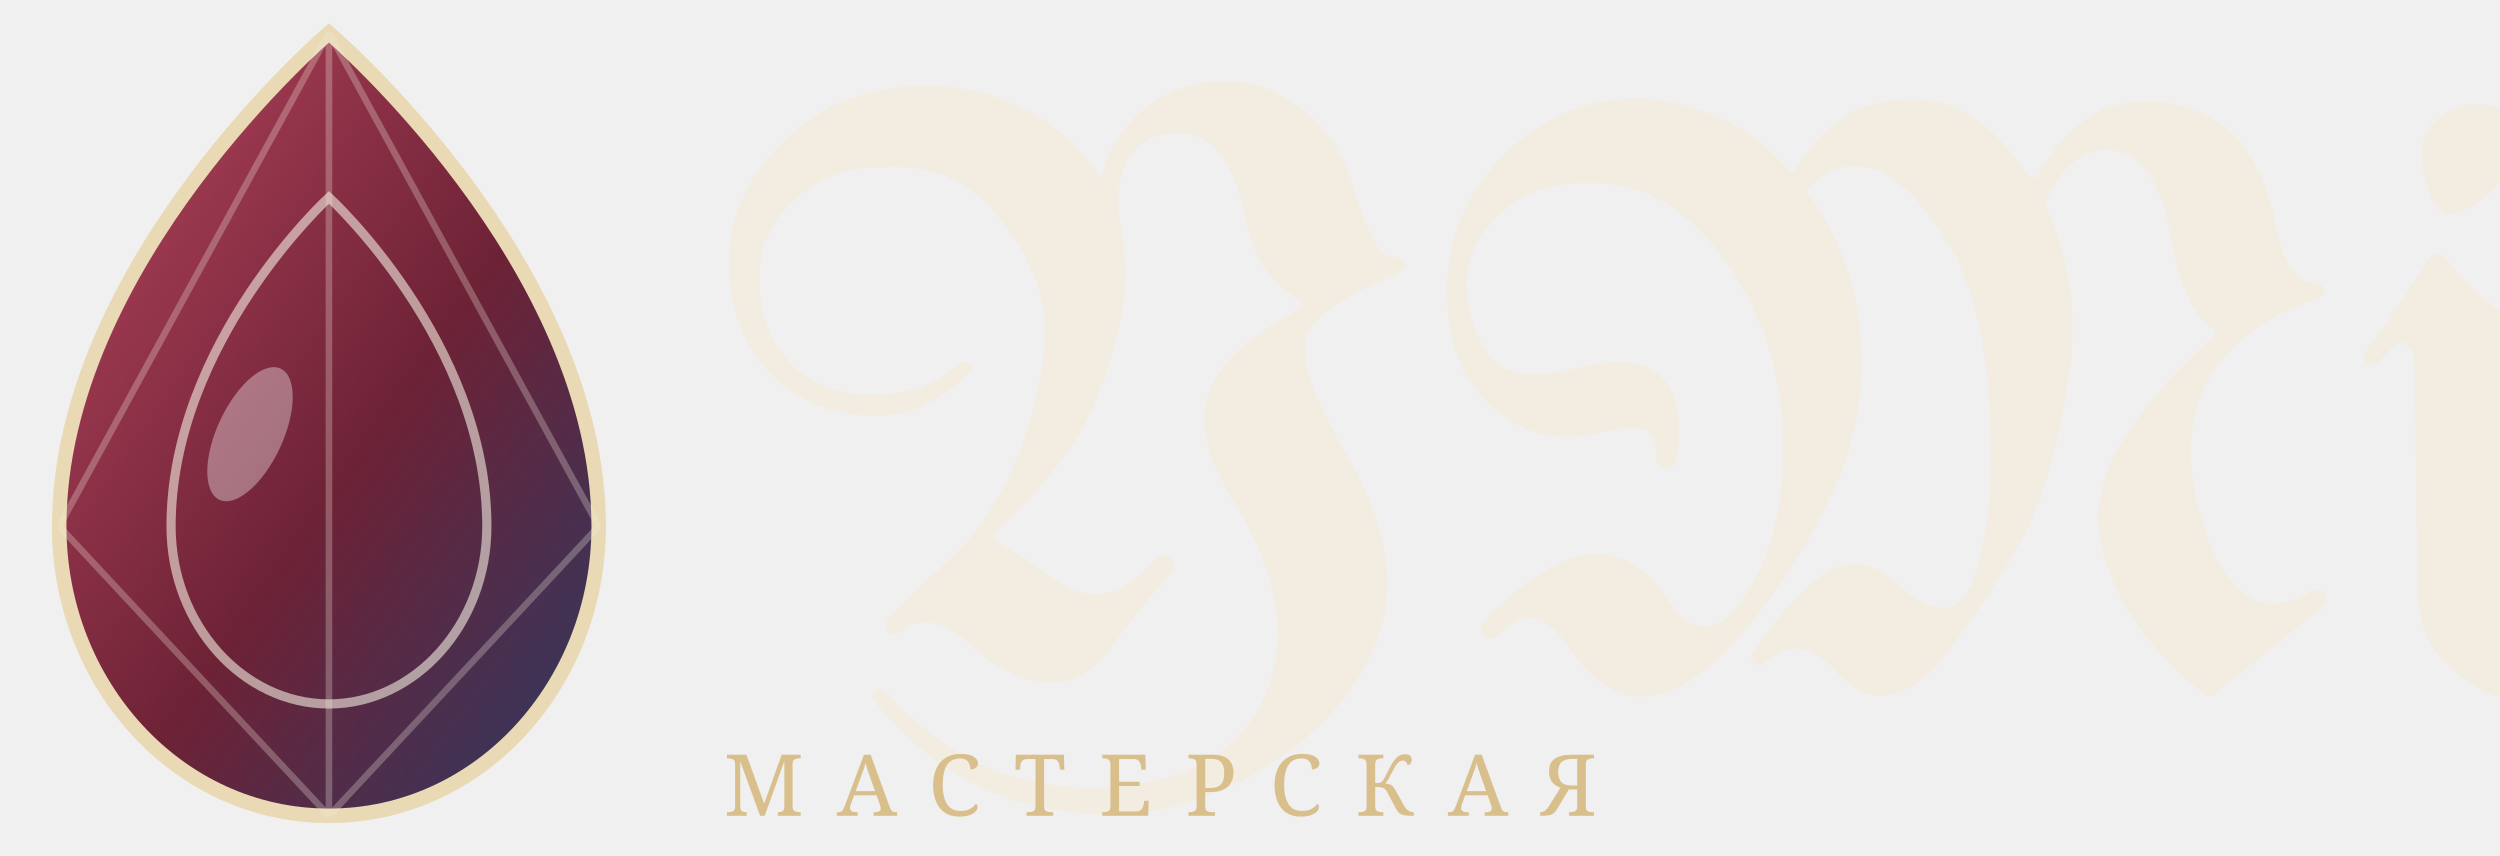
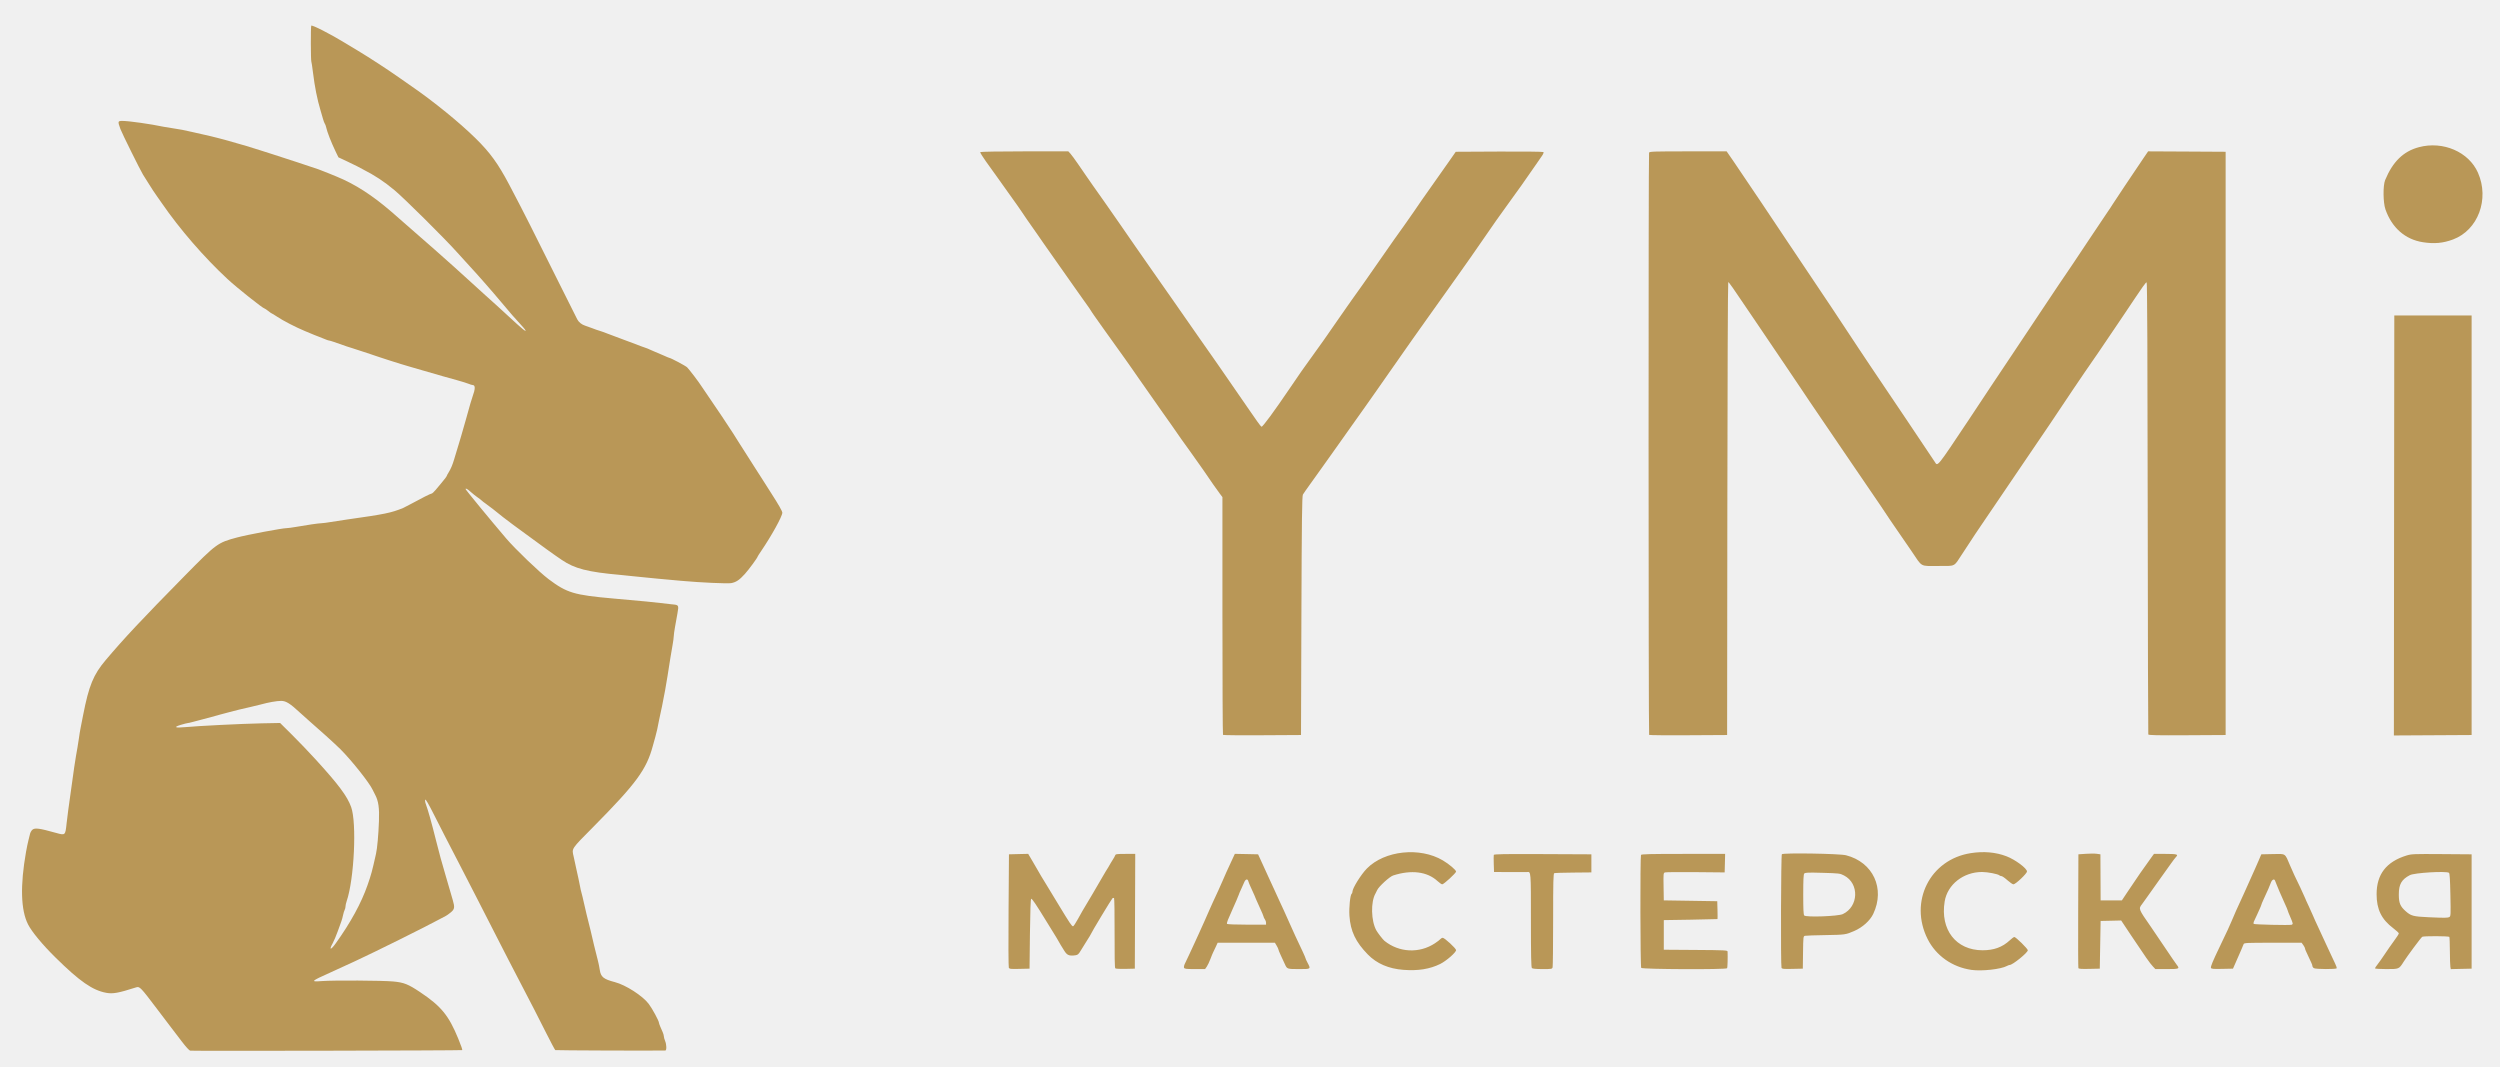
- <svg xmlns="http://www.w3.org/2000/svg" viewBox="0 0 380 130" role="img" aria-label="Мастерская YMi">
-   <defs>
-     <linearGradient id="lgf" x1="0" y1="0" x2="1" y2="1">
-       <stop offset="0" stop-color="#b8465f" />
-       <stop offset=".55" stop-color="#6d2236" />
-       <stop offset="1" stop-color="#2b3a63" />
-     </linearGradient>
-   </defs>
-   <path d="M50 5C50 5 91 40 91 80c0 24-18 44-41 44S9 104 9 80C9 40 50 5 50 5Z" fill="url(#lgf)" stroke="#e9d9b4" stroke-width="2.2" />
-   <path d="M50 5v119M50 5 9 80M50 5l41 75M9 80l41 44M91 80 50 124" stroke="#f3ece0" stroke-opacity=".28" stroke-width="1" />
-   <path d="M50 30C50 30 74 52 74 80c0 15-11 27-24 27S26 95 26 80C26 52 50 30 50 30Z" fill="none" stroke="#f3ece0" stroke-opacity=".6" stroke-width="1.4" />
-   <ellipse cx="38" cy="66" rx="5" ry="11" transform="rotate(25 38 66)" fill="#fff" fill-opacity=".35" />
-   <g transform="translate(108,104) scale(0.062,-0.062)" fill="#f3ece0">
-     <path transform="translate(0,0)" d="M380 710Q515 704 603 780Q620 797 635.0 786.5Q650 776 635 763Q523 655 400 658Q244 661 145.0 763.5Q46 866 45 1034Q45 1202 182.5 1334.5Q320 1467 526 1467Q661 1467 777.5 1406.0Q894 1345 959 1236Q973 1316 1030.0 1379.5Q1087 1443 1181 1468Q1309 1501 1420.5 1430.5Q1532 1360 1574 1225Q1630 1040 1671 1047Q1695 1052 1700.5 1032.5Q1706 1013 1670 1000Q1481 922 1459.5 846.5Q1438 771 1558 566Q1696 326 1647.0 149.5Q1598 -27 1421 -163Q1310 -244 1194.5 -283.0Q1079 -322 963 -319Q778 -314 642.0 -243.0Q506 -172 403 -43Q390 -26 404.0 -15.5Q418 -5 434 -23Q538 -137 661.0 -196.0Q784 -255 951 -255Q1265 -240 1357.5 -32.0Q1450 176 1282 449Q1182 609 1222.0 716.0Q1262 823 1439 917Q1448 924 1448 932Q1448 940 1439 946Q1403 964 1366.0 1010.5Q1329 1057 1308 1160Q1290 1242 1247.5 1301.0Q1205 1360 1118 1350Q1047 1341 1018.0 1274.5Q989 1208 1005 1123Q1031 1008 1004 888Q959 684 875.5 570.0Q792 456 700 373Q695 368 695 358Q696 348 705 346Q739 331 806 283Q901 208 966.0 222.5Q1031 237 1086 300Q1107 323 1126.5 309.5Q1146 296 1129 272Q1076 212 1038.5 165.0Q1001 118 975 82Q915 -2 822.5 4.5Q730 11 639 95Q538 187 468 131Q446 115 433.0 130.0Q420 145 443 168Q501 230 566.5 287.5Q632 345 680 417Q744 514 783.5 646.5Q823 779 819 887Q812 1015 704.0 1148.5Q596 1282 415 1267Q299 1269 209.5 1191.0Q120 1113 120 996Q119 879 188.0 796.5Q257 714 380 710Z" />
-     <path transform="translate(1755,0)" d="M564 553Q566 609 537.5 622.5Q509 636 417 615Q275 581 163.0 678.0Q51 775 51 967Q52 1158 190.0 1297.0Q328 1436 520 1436Q607 1436 709.0 1393.0Q811 1350 883 1265Q889 1257 896.0 1258.0Q903 1259 908 1267Q952 1339 1021.5 1388.0Q1091 1437 1206 1434Q1355 1427 1473 1250Q1479 1241 1488.0 1241.0Q1497 1241 1502 1251Q1544 1329 1608.0 1379.0Q1672 1429 1768 1429Q1891 1427 1971.0 1354.0Q2051 1281 2087 1109Q2109 990 2179 983Q2199 982 2200.5 966.0Q2202 950 2176 942Q1982 876 1909.0 730.5Q1836 585 1915 360Q1950 258 2015.5 216.5Q2081 175 2159 223Q2188 240 2202.5 222.5Q2217 205 2197 188Q2129 134 2062.5 80.5Q1996 27 1929 -26Q1918 -34 1908 -26Q1695 145 1651.5 354.0Q1608 563 1927 849Q1934 856 1933.5 863.0Q1933 870 1924 875Q1854 922 1821 1116Q1786 1308 1665 1310Q1579 1312 1519 1184Q1515 1177 1519 1170Q1558 1087 1575.5 985.0Q1593 883 1577 769Q1537 493 1458.5 352.5Q1380 212 1272 72Q1129 -107 1002 33Q966 73 926.5 85.0Q887 97 836 57Q817 41 803.5 53.5Q790 66 805 85Q933 263 1008.5 288.0Q1084 313 1156 246Q1215 191 1264.5 187.0Q1314 183 1342 261Q1396 411 1380.5 680.5Q1365 950 1271.5 1094.0Q1178 1238 1093.5 1263.5Q1009 1289 940 1219Q930 1209 939 1198Q1058 1033 1067 816Q1073 638 998.0 474.5Q923 311 805 161Q676 -3 560.5 -27.0Q445 -51 349 90Q265 216 178 121Q157 103 140.5 120.0Q124 137 145 159Q418 437 574 232Q599 198 621.5 169.0Q644 140 689 142Q747 144 811.0 269.0Q875 394 875 584Q873 833 745.0 1020.5Q617 1208 452 1226Q287 1243 192.0 1164.0Q97 1085 100 977Q103 867 158.5 801.0Q214 735 364 774Q653 848 615 561Q611 531 587.5 530.5Q564 530 564 553Z" />
-     <path transform="translate(4020,0)" d="M165 235 158 783Q158 802 152 814Q128 853 111 833L71 792Q55 774 40.5 788.0Q26 802 45 827Q89 882 124.0 937.0Q159 992 196 1046Q212 1065 233 1045Q275 994 315.0 955.5Q355 917 429 874Q450 866 447.5 855.0Q445 844 434 843Q408 833 388.0 808.5Q368 784 368 727V304Q368 202 406 179Q450 153 478 201Q488 220 502.5 209.5Q517 199 502 175Q472 128 446.0 80.5Q420 33 393 -14Q374 -42 346 -26Q256 17 210.5 79.0Q165 141 165 235ZM310 1422Q421 1422 411 1315Q405 1261 343.5 1206.5Q282 1152 246 1153Q210 1153 191.0 1210.0Q172 1267 176 1315Q179 1361 220.5 1391.5Q262 1422 310 1422Z" />
+ <svg xmlns="http://www.w3.org/2000/svg" viewBox="220 142 1013 432" role="img" aria-label="Мастерская YMi">
+   <g fill="#b99757" fill-rule="evenodd">
+     <path d="M297.12 567.73C296.67 567.67 295.41 566.30 293.62 563.95C292.09 561.93 290.16 559.40 289.33 558.33C288.51 557.25 285.81 553.70 283.34 550.44C277.05 542.12 276.58 541.63 275.23 542.06C267.90 544.40 265.73 544.79 263.00 544.28C257.47 543.25 252.27 539.63 242.55 530.05C237.22 524.80 232.90 519.59 231.36 516.56C228.42 510.75 228.14 500.86 230.55 487.17C230.84 485.52 231.28 483.42 231.52 482.50C231.77 481.58 232.06 480.42 232.16 479.91C232.27 479.40 232.66 478.68 233.03 478.30C234.00 477.33 235.80 477.55 242.86 479.53C246.46 480.53 246.48 480.50 246.98 475.67C247.14 474.11 247.44 471.71 247.64 470.33C247.85 468.96 248.24 466.11 248.52 464.00C249.59 455.81 250.63 448.94 251.40 444.83C251.61 443.73 251.88 442.01 252.00 441.00C252.12 439.99 252.42 438.19 252.65 437.00C252.89 435.81 253.36 433.41 253.70 431.67C256.02 419.81 257.83 415.39 262.80 409.50C270.13 400.81 277.66 392.77 294.83 375.33C307.75 362.21 308.17 361.90 316.00 359.80C320.14 358.68 334.40 356.00 336.18 356.00C336.68 356.00 338.30 355.78 339.79 355.52C343.82 354.79 349.38 353.99 350.33 354.00C350.79 354.00 352.44 353.79 354.00 353.52C355.56 353.26 358.56 352.80 360.67 352.50C375.96 350.34 378.45 349.83 383.33 347.85C383.61 347.74 384.88 347.08 386.17 346.38C391.16 343.67 394.49 342.00 394.88 342.00C395.11 342.00 395.87 341.31 396.57 340.46C397.26 339.61 398.54 338.07 399.41 337.04C400.28 336.01 401.00 335.05 401.00 334.91C401.00 334.77 401.37 334.06 401.83 333.34C402.63 332.07 403.38 330.30 404.01 328.17C404.17 327.62 404.53 326.42 404.81 325.50C405.09 324.58 405.55 323.08 405.82 322.17C406.10 321.25 406.55 319.75 406.82 318.83C407.45 316.74 408.13 314.36 408.78 312.00C410.31 306.44 411.10 303.71 411.49 302.67C412.66 299.48 412.65 298.00 411.44 298.00C411.21 298.00 410.53 297.79 409.93 297.53C409.33 297.27 407.11 296.59 405.00 296.00C402.89 295.42 400.42 294.73 399.50 294.47C394.64 293.09 390.67 291.94 389.33 291.53C388.51 291.28 386.93 290.82 385.83 290.51C384.73 290.21 383.23 289.76 382.50 289.52C381.77 289.28 379.59 288.60 377.67 288.00C375.74 287.40 373.64 286.71 373.00 286.47C372.36 286.23 371.08 285.80 370.17 285.51C369.25 285.23 367.38 284.61 366.00 284.14C364.62 283.67 363.05 283.16 362.50 283.00C361.95 282.85 361.05 282.56 360.50 282.37C355.85 280.71 353.73 280.00 353.40 280.00C353.19 280.00 352.53 279.79 351.93 279.53C351.33 279.28 350.16 278.81 349.33 278.49C347.64 277.85 347.61 277.84 343.50 276.12C339.76 274.56 334.78 271.98 332.23 270.29C331.16 269.58 330.21 269.00 330.11 269.00C330.01 269.00 329.36 268.55 328.67 268.00C327.97 267.45 327.30 267.00 327.18 267.00C326.56 267.00 315.93 258.55 312.17 255.05C302.70 246.27 292.79 234.82 285.58 224.33C285.26 223.88 284.44 222.70 283.75 221.72C282.21 219.53 281.88 219.03 280.00 216.02C279.18 214.70 278.24 213.22 277.93 212.73C276.98 211.24 269.40 195.94 268.81 194.33C267.66 191.14 267.69 191.00 269.65 191.00C272.23 191.00 281.03 192.25 286.33 193.37C287.16 193.54 288.81 193.81 290.00 193.97C292.44 194.30 295.28 194.85 298.00 195.51C299.01 195.76 301.03 196.21 302.50 196.53C305.94 197.26 311.35 198.67 315.83 200.00C317.12 200.38 318.92 200.90 319.83 201.15C320.75 201.41 323.15 202.16 325.17 202.81C327.18 203.47 329.58 204.23 330.50 204.51C333.08 205.30 348.08 210.24 349.01 210.60C349.46 210.78 350.51 211.19 351.33 211.50C352.16 211.82 353.13 212.21 353.50 212.36C353.87 212.51 355.14 213.03 356.33 213.52C363.78 216.56 370.82 221.08 378.67 227.86C389.89 237.57 404.08 250.11 409.18 254.83C411.76 257.22 415.21 260.35 416.85 261.80C419.59 264.22 421.78 266.22 429.61 273.42C433.41 276.92 434.21 276.97 430.99 273.50C428.50 270.82 427.01 269.10 423.16 264.50C419.47 260.08 413.23 252.97 410.15 249.67C409.21 248.66 406.89 246.11 404.99 244.00C399.93 238.36 383.69 222.25 379.83 219.05C375.47 215.43 372.04 213.17 366.83 210.50C365.92 210.02 364.94 209.51 364.67 209.35C364.39 209.18 362.58 208.31 360.65 207.40L357.13 205.75L356.02 203.46C354.17 199.61 352.55 195.45 352.09 193.33C351.99 192.88 351.78 192.33 351.61 192.12C351.45 191.91 351.11 191.01 350.86 190.12C350.61 189.23 350.16 187.67 349.86 186.67C348.52 182.19 347.52 177.14 346.82 171.37C346.54 169.10 346.25 167.13 346.16 167.00C345.91 166.59 345.87 152.82 346.12 152.41C346.40 151.96 353.81 155.74 359.67 159.32C359.94 159.49 362.34 160.93 365.00 162.53C370.01 165.55 377.09 170.17 382.00 173.63C383.56 174.73 385.66 176.20 386.67 176.89C395.72 183.12 406.13 191.58 412.70 198.04C418.60 203.84 421.82 208.29 426.33 216.82C429.65 223.12 432.51 228.65 434.69 233.00C435.92 235.47 440.65 244.92 445.19 254.00C449.73 263.07 453.65 270.91 453.91 271.41C454.49 272.55 455.77 273.56 457.12 273.97C457.70 274.14 458.99 274.61 460.00 275.00C461.01 275.40 462.28 275.85 462.83 276.00C463.38 276.15 464.66 276.60 465.67 277.00C466.68 277.39 467.88 277.84 468.33 278.00C468.79 278.16 469.99 278.61 471.00 279.00C472.01 279.39 473.21 279.84 473.67 280.00C474.12 280.16 475.32 280.60 476.33 280.99C479.39 282.17 480.79 282.69 481.69 282.98C482.16 283.13 482.84 283.40 483.19 283.59C483.54 283.78 484.51 284.20 485.33 284.52C486.16 284.84 487.77 285.53 488.92 286.05C490.06 286.57 491.08 287.00 491.19 287.00C491.72 287.00 497.69 290.17 498.41 290.83C499.16 291.54 503.35 297.03 504.17 298.40C504.35 298.70 505.32 300.12 506.32 301.56C508.99 305.39 516.83 317.10 517.11 317.67C517.24 317.94 518.09 319.29 518.99 320.67C519.89 322.04 521.47 324.52 522.50 326.17C523.53 327.82 525.11 330.29 526.00 331.67C526.90 333.04 528.24 335.14 528.99 336.33C529.74 337.53 531.31 340.00 532.49 341.83C535.48 346.47 537.00 349.14 537.00 349.75C537.00 351.19 532.63 359.10 528.43 365.27C527.64 366.43 527.00 367.44 527.00 367.51C527.00 367.93 523.42 372.80 521.81 374.58C519.60 377.02 518.28 377.91 516.28 378.28C514.81 378.55 503.73 378.05 496.17 377.36C493.97 377.15 489.62 376.76 486.50 376.48C483.38 376.20 479.48 375.81 477.83 375.62C476.18 375.43 473.33 375.14 471.50 374.97C458.09 373.78 452.87 372.44 447.58 368.84C443.71 366.21 441.57 364.66 428.00 354.70C426.26 353.42 424.38 352.00 423.83 351.54C421.79 349.84 417.47 346.48 416.63 345.94C416.15 345.63 415.53 345.15 415.26 344.88C414.98 344.60 414.19 343.99 413.51 343.53C412.82 343.06 411.58 342.08 410.76 341.34C409.38 340.10 408.67 339.71 408.67 340.19C408.67 340.48 418.67 352.63 425.10 360.17C428.90 364.61 438.49 373.81 442.34 376.71C449.71 382.24 452.63 383.11 468.33 384.50C481.25 385.65 485.27 386.03 487.50 386.33C488.78 386.51 490.91 386.75 492.23 386.87C495.09 387.12 495.10 387.15 494.50 390.56C494.24 391.99 493.80 394.46 493.52 396.04C493.23 397.63 493.00 399.33 493.00 399.83C493.00 400.34 492.78 401.97 492.51 403.46C492.00 406.27 491.38 410.14 490.50 415.83C490.22 417.67 489.77 420.29 489.51 421.67C488.33 427.89 487.92 429.92 487.61 431.17C487.43 431.90 487.16 433.18 487.01 434.00C486.63 436.23 486.01 438.97 485.52 440.67C485.28 441.49 484.82 443.14 484.50 444.33C481.94 453.83 477.78 459.49 460.60 476.86C451.23 486.32 451.67 485.67 452.46 489.15C452.71 490.26 453.17 492.37 453.47 493.83C453.78 495.30 454.19 497.18 454.39 498.00C454.59 498.82 454.87 500.22 455.02 501.09C455.17 501.97 455.44 503.17 455.62 503.76C455.80 504.35 456.28 506.33 456.68 508.17C457.08 510.00 457.53 511.95 457.68 512.50C457.93 513.42 458.17 514.38 459.34 519.17C459.57 520.08 459.86 521.36 460.00 522.00C460.31 523.45 460.86 525.66 462.33 531.50C462.57 532.42 462.88 533.98 463.02 534.98C463.46 537.89 464.53 538.75 469.19 539.97C473.57 541.11 480.41 545.52 482.86 548.77C484.31 550.69 487.00 555.66 487.00 556.40C487.00 556.58 487.24 557.28 487.53 557.95C487.82 558.62 488.27 559.66 488.53 560.26C488.79 560.86 489.00 561.63 489.00 561.97C489.00 562.31 489.22 563.12 489.50 563.78C490.12 565.26 490.17 567.66 489.58 567.67C483.99 567.78 445.21 567.63 445.00 567.50C444.84 567.40 443.10 564.13 441.14 560.24C437.58 553.16 435.56 549.22 431.00 540.50C427.33 533.47 424.83 528.62 420.52 520.17C418.37 515.95 415.23 509.80 413.53 506.50C411.83 503.20 408.48 496.68 406.07 492.00C403.67 487.32 401.19 482.53 400.55 481.33C399.92 480.14 397.87 476.11 395.99 472.38C393.76 467.94 392.49 465.74 392.32 466.02C392.17 466.26 392.24 466.99 392.48 467.64C393.61 470.80 394.68 474.63 396.84 483.17C398.14 488.33 398.76 490.60 400.54 496.67C401.79 500.92 402.99 505.03 403.46 506.70C404.34 509.73 404.21 510.45 402.58 511.76C401.80 512.39 400.94 513.00 400.67 513.12C400.39 513.25 399.04 513.96 397.67 514.70C391.93 517.81 372.09 527.66 363.83 531.49C358.53 533.96 357.77 534.30 354.00 536.00C345.88 539.65 345.63 539.89 350.42 539.53C355.08 539.17 374.96 539.29 379.32 539.69C383.67 540.10 385.39 540.78 390.17 543.97C398.75 549.70 401.82 553.44 405.67 562.83C406.93 565.92 407.43 567.35 407.27 567.50C407.09 567.69 298.40 567.91 297.12 567.73ZM356.04 524.25C362.09 515.79 366.37 507.97 368.92 500.67C370.40 496.44 370.78 495.03 372.35 488.00C372.86 485.73 373.34 480.42 373.55 474.77C373.76 469.35 373.35 466.54 371.99 464.00C371.65 463.36 371.21 462.49 371.02 462.07C369.73 459.23 362.45 450.07 357.85 445.49C355.89 443.54 348.64 436.98 345.20 434.04C344.27 433.24 342.68 431.82 341.67 430.88C337.60 427.08 335.89 426.00 333.94 426.00C332.19 425.99 328.76 426.60 325.50 427.50C324.58 427.75 322.71 428.21 321.33 428.51C318.37 429.16 315.47 429.87 313.17 430.49C312.25 430.74 310.53 431.20 309.33 431.51C308.14 431.82 306.49 432.27 305.67 432.52C304.84 432.76 303.19 433.20 302.00 433.50C300.81 433.80 299.07 434.26 298.14 434.52C297.20 434.78 296.25 435.00 296.02 435.00C295.79 435.00 294.55 435.32 293.26 435.71C290.19 436.64 290.89 437.02 295.00 436.64C300.44 436.13 317.82 435.27 325.83 435.10L333.50 434.95L338.33 439.74C340.99 442.38 345.28 446.85 347.86 449.69C357.23 459.96 360.69 464.60 362.28 469.00C364.61 475.44 363.52 498.29 360.46 507.18C360.21 507.92 360.00 508.86 360.00 509.28C360.00 509.70 359.85 510.33 359.66 510.68C359.47 511.04 359.18 511.96 359.02 512.75C358.86 513.53 358.57 514.62 358.37 515.17C358.17 515.72 357.49 517.61 356.86 519.36C356.23 521.12 355.33 523.25 354.86 524.10C353.20 527.06 353.96 527.16 356.04 524.25Z" />
+     <path d="M715.56 439.78C715.43 439.66 715.33 417.93 715.33 391.49L715.33 343.43L714.22 341.96C713.61 341.16 712.43 339.53 711.62 338.33C710.80 337.14 708.94 334.44 707.50 332.33C706.05 330.22 703.81 327.06 702.52 325.30C701.22 323.55 699.42 321.02 698.50 319.70C695.58 315.46 693.08 311.90 691.23 309.33C689.70 307.20 686.90 303.20 681.32 295.20C680.67 294.26 679.45 292.51 678.62 291.31C677.79 290.10 676.63 288.45 676.04 287.64C671.59 281.46 669.56 278.62 667.77 276.09C666.64 274.48 664.89 272.02 663.89 270.62C662.90 269.22 662.02 267.93 661.96 267.76C661.89 267.59 661.19 266.56 660.40 265.48C659.61 264.39 657.92 262.00 656.63 260.17C652.71 254.55 652.10 253.69 647.94 247.83C645.73 244.72 643.57 241.64 643.14 241.00C642.72 240.36 641.47 238.56 640.37 237.00C636.87 232.04 634.51 228.64 634.17 228.05C633.98 227.73 633.19 226.58 632.41 225.49C631.62 224.39 629.86 221.92 628.50 220.00C627.14 218.08 625.11 215.22 623.99 213.67C622.87 212.11 620.84 209.28 619.48 207.38C618.12 205.47 617.09 203.79 617.19 203.63C617.29 203.46 625.31 203.33 635.12 203.33L652.88 203.33L653.73 204.25C654.19 204.75 655.60 206.67 656.85 208.50C658.10 210.33 659.55 212.43 660.06 213.17C660.58 213.90 661.78 215.62 662.72 217.00C663.67 218.38 665.91 221.55 667.70 224.05C669.49 226.55 672.47 230.83 674.32 233.55C676.17 236.27 678.80 240.08 680.16 242.00C681.52 243.92 683.93 247.38 685.51 249.67C687.09 251.96 689.45 255.33 690.75 257.17C692.05 259.00 693.78 261.47 694.61 262.67C699.00 269.03 699.88 270.30 706.11 279.17C708.30 282.28 710.72 285.73 711.48 286.83C712.25 287.93 713.58 289.85 714.44 291.08C718.33 296.68 719.28 298.07 721.75 301.67C723.19 303.78 725.21 306.70 726.24 308.17C727.26 309.63 728.72 311.72 729.47 312.81C730.22 313.90 730.99 314.84 731.18 314.90C731.62 315.04 736.29 308.68 742.63 299.33C746.91 293.01 748.02 291.43 751.83 286.18C755.28 281.43 757.64 278.08 761.35 272.67C762.79 270.56 764.76 267.73 765.73 266.39C766.71 265.05 767.65 263.70 767.83 263.40C768.02 263.09 768.80 262.00 769.57 260.96C770.35 259.93 773.88 254.90 777.42 249.79C780.96 244.68 784.35 239.83 784.95 239.00C786.95 236.26 790.99 230.54 792.96 227.67C794.02 226.11 795.41 224.08 796.04 223.17C796.67 222.25 798.99 218.95 801.21 215.83C803.42 212.72 806.28 208.67 807.55 206.83L809.87 203.50L827.50 203.41C837.19 203.37 845.25 203.45 845.41 203.61C845.56 203.76 845.33 204.40 844.90 205.02C844.46 205.65 843.39 207.22 842.50 208.50C838.37 214.51 834.65 219.77 830.94 224.83C827.70 229.27 825.53 232.36 820.50 239.67C818.93 241.96 816.85 244.96 815.88 246.33C814.90 247.71 813.21 250.11 812.11 251.67C811.01 253.22 809.26 255.70 808.21 257.17C807.16 258.63 805.56 260.88 804.65 262.17C803.74 263.45 801.18 267.05 798.95 270.17C796.72 273.28 793.90 277.26 792.68 279.00C791.46 280.74 789.88 282.99 789.17 284.00C788.46 285.01 787.15 286.88 786.26 288.17C785.36 289.45 783.78 291.72 782.73 293.20C781.69 294.69 779.56 297.73 778.00 299.97C776.44 302.21 774.27 305.29 773.17 306.83C772.07 308.37 769.29 312.28 767.00 315.52C764.71 318.77 761.78 322.89 760.50 324.69C759.22 326.48 757.19 329.33 756.00 331.01C754.81 332.70 752.61 335.77 751.11 337.85C749.61 339.92 748.18 341.97 747.94 342.39C747.58 343.02 747.47 352.25 747.33 391.50L747.17 439.83L731.48 439.92C722.85 439.97 715.68 439.91 715.56 439.78ZM888.23 439.78C887.95 439.50 887.92 204.59 888.20 203.86C888.38 203.39 890.09 203.33 904.02 203.33L919.63 203.33L922.23 207.08C924.68 210.62 942.92 237.77 944.00 239.49C944.43 240.17 950.55 249.32 962.43 267.00C963.97 269.29 966.40 272.97 967.83 275.17C969.26 277.37 971.57 280.86 972.96 282.93C974.36 285.00 975.65 286.94 975.83 287.23C976.02 287.53 976.89 288.84 977.77 290.14C981.55 295.69 1003.42 328.26 1004.00 329.19C1005.17 331.07 1004.74 331.61 1017.77 312.06C1021.47 306.51 1024.65 301.71 1024.84 301.40C1025.02 301.09 1025.81 299.90 1026.59 298.75C1027.36 297.60 1028.62 295.73 1029.38 294.58C1032.26 290.25 1039.94 278.73 1041.56 276.33C1042.49 274.96 1045.13 270.98 1047.44 267.50C1049.74 264.02 1052.80 259.44 1054.23 257.33C1059.01 250.32 1060.87 247.56 1065.76 240.17C1068.43 236.13 1071.81 231.10 1073.26 228.98C1074.71 226.86 1075.96 224.99 1076.03 224.81C1076.16 224.51 1084.87 211.48 1088.66 205.91L1090.42 203.33L1106.13 203.41L1121.83 203.50L1121.83 321.67L1121.83 439.83L1106.24 439.92C1093.94 439.99 1090.62 439.92 1090.49 439.59C1090.41 439.36 1090.30 398.08 1090.25 347.86C1090.20 287.35 1090.05 256.52 1089.83 256.46C1089.45 256.35 1089.26 256.61 1079.62 271.00C1075.63 276.96 1071.47 283.11 1070.37 284.67C1068.29 287.63 1060.74 298.65 1060.17 299.57C1058.75 301.83 1042.77 325.50 1037.82 332.68C1036.75 334.23 1033.45 339.10 1030.48 343.50C1027.51 347.90 1024.31 352.62 1023.35 354.00C1021.70 356.38 1019.97 358.99 1015.06 366.50C1011.58 371.83 1012.58 371.33 1005.28 371.33C997.88 371.33 999.06 372.00 994.56 365.33C992.77 362.67 990.19 358.93 988.83 357.00C987.47 355.07 986.17 353.17 985.93 352.77C985.47 351.99 979.19 342.69 976.51 338.83C975.62 337.55 972.96 333.65 970.60 330.17C968.23 326.68 964.36 320.98 961.98 317.50C953.75 305.42 950.50 300.62 950.17 300.06C949.82 299.48 945.98 293.78 943.97 290.86C942.85 289.25 940.53 285.82 929.63 269.67C921.77 258.02 920.59 256.33 920.28 256.33C920.13 256.33 919.96 297.62 919.92 348.08L919.83 439.83L904.14 439.92C895.51 439.97 888.35 439.91 888.23 439.78ZM1190.08 354.92L1190.17 269.83L1205.83 269.83L1221.50 269.83L1221.50 354.83L1221.50 439.83L1205.75 439.92L1190.00 440.01L1190.08 354.92ZM1201.73 240.14C1194.59 239.03 1189.17 234.28 1186.58 226.83C1185.62 224.07 1185.55 217.18 1186.46 214.97C1189.54 207.50 1193.85 203.31 1200.17 201.63C1209.94 199.04 1220.36 203.55 1224.08 212.00C1228.79 222.70 1224.10 235.24 1213.97 239.03C1209.91 240.54 1206.36 240.87 1201.73 240.14Z" />
+     <path d="M788.67 534.98C782.69 534.54 777.87 532.46 774.26 528.77C769.30 523.71 767.20 519.28 766.79 513.06C766.57 509.73 767.11 504.51 767.71 504.14C767.87 504.04 768.00 503.69 768.00 503.36C768.00 501.93 771.50 496.31 773.90 493.88C781.08 486.62 795.36 485.12 804.67 490.65C807.19 492.14 810.00 494.53 810.00 495.17C810.00 495.75 805.02 500.33 804.39 500.33C804.13 500.33 803.25 499.73 802.44 498.98C798.31 495.17 791.84 494.36 784.51 496.74C783.06 497.20 778.62 501.28 778.02 502.69C777.82 503.13 777.54 503.72 777.37 504.00C775.36 507.42 775.54 515.17 777.71 519.03C778.33 520.12 780.37 522.74 780.99 523.24C786.90 528.01 795.14 528.40 801.45 524.21C802.42 523.57 803.41 522.81 803.65 522.52C803.89 522.23 804.31 522.00 804.59 522.00C805.34 522.00 810.00 526.30 810.00 526.99C810.00 527.93 806.03 531.38 803.57 532.60C799.33 534.68 794.66 535.43 788.67 534.98ZM1018.83 535.00C1011.04 533.88 1004.46 529.24 1001.07 522.49C993.47 507.34 1002.01 490.30 1018.50 487.70C1023.77 486.87 1028.65 487.29 1033.02 488.96C1036.56 490.31 1041.33 493.85 1041.33 495.12C1041.33 495.96 1036.72 500.33 1035.83 500.33C1035.52 500.33 1034.43 499.58 1033.40 498.67C1032.38 497.75 1031.29 497.00 1031.00 497.00C1030.71 497.00 1030.32 496.86 1030.15 496.69C1029.60 496.15 1025.37 495.33 1023.13 495.33C1015.55 495.33 1009.10 500.42 1007.98 507.27C1006.11 518.70 1012.57 527.04 1023.32 527.05C1027.93 527.06 1031.37 525.80 1034.36 523.02C1035.15 522.27 1035.98 521.67 1036.20 521.67C1036.83 521.67 1041.67 526.44 1041.67 527.05C1041.67 528.01 1035.51 533.00 1034.34 533.00C1034.13 533.00 1033.63 533.18 1033.23 533.40C1030.82 534.74 1023.00 535.60 1018.83 535.00ZM628.77 534.09C628.62 533.77 628.57 523.30 628.67 510.83L628.83 488.17L632.72 488.07L636.62 487.98L638.54 491.24C639.60 493.03 640.69 494.92 640.98 495.44C641.27 495.96 641.65 496.64 641.84 496.94C642.03 497.25 642.55 498.11 643.01 498.85C643.46 499.59 644.01 500.49 644.23 500.85C644.45 501.21 646.54 504.65 648.87 508.50C653.58 516.27 654.30 517.33 654.81 517.33C655.01 517.33 655.88 516.02 656.76 514.41C657.64 512.81 658.50 511.28 658.67 511.00C659.37 509.92 665.96 498.73 666.63 497.49C667.03 496.76 667.64 495.72 667.99 495.17C668.81 493.89 669.54 492.68 669.99 491.83C670.18 491.47 670.64 490.72 671.01 490.17C671.37 489.62 671.77 488.90 671.88 488.58C672.05 488.07 672.57 488.00 676.04 488.00L680.00 488.00L679.92 511.25L679.83 534.50L676.03 534.59C673.86 534.65 672.08 534.55 671.90 534.36C671.69 534.16 671.59 528.79 671.63 520.04C671.66 512.35 671.56 505.97 671.41 505.88C671.26 505.79 670.98 505.81 670.80 505.94C670.47 506.16 662.00 520.22 662.00 520.54C662.00 520.63 661.35 521.71 660.56 522.93C659.76 524.16 658.61 526.01 658.00 527.05C657.04 528.68 656.73 528.95 655.69 529.09C653.21 529.42 652.36 529.06 651.22 527.20C650.64 526.26 649.98 525.19 649.75 524.83C649.52 524.46 649.18 523.87 648.99 523.50C648.81 523.13 648.40 522.43 648.08 521.93C647.76 521.43 645.96 518.51 644.07 515.43C639.79 508.45 638.26 506.17 637.83 506.17C637.62 506.17 637.44 511.22 637.33 520.33L637.17 534.50L633.10 534.59C629.47 534.68 629.01 534.62 628.77 534.09ZM699.77 534.12C699.66 533.82 699.80 533.11 700.09 532.54C700.38 531.97 701.24 530.16 701.99 528.53C702.75 526.90 703.72 524.80 704.15 523.86C704.59 522.93 705.24 521.49 705.61 520.67C705.98 519.84 707.12 517.32 708.14 515.07C709.16 512.81 710.00 510.91 710.00 510.83C710.00 510.76 710.61 509.38 711.37 507.77C712.12 506.15 713.15 503.93 713.66 502.82C714.18 501.72 714.99 499.87 715.48 498.72C716.27 496.83 717.05 495.12 719.54 489.74L720.36 487.98L725.07 488.07L729.78 488.17L731.47 491.86C732.40 493.90 733.57 496.45 734.06 497.53C734.56 498.61 735.58 500.85 736.35 502.50C737.11 504.15 738.00 506.10 738.33 506.83C738.65 507.57 739.52 509.44 740.26 511.00C740.99 512.56 742.00 514.81 742.50 516.00C743.00 517.19 744.05 519.52 744.83 521.17C747.74 527.28 749.00 530.05 749.00 530.30C749.00 530.45 749.38 531.27 749.83 532.13C751.19 534.69 751.23 534.67 746.53 534.67C741.54 534.67 741.54 534.67 740.65 532.72C740.26 531.87 739.51 530.23 738.97 529.09C738.44 527.95 738.00 526.87 738.00 526.69C738.00 526.52 737.69 525.84 737.30 525.19L736.60 524.00L725.00 524.00L713.39 524.00L712.67 525.58C712.28 526.45 711.80 527.45 711.61 527.80C711.42 528.15 710.90 529.41 710.45 530.61C710.00 531.81 709.33 533.21 708.96 533.73L708.29 534.67L704.13 534.67C700.60 534.67 699.95 534.59 699.77 534.12ZM840.73 534.27C840.43 533.96 840.33 529.22 840.33 514.97C840.33 494.84 840.36 495.18 838.77 495.35C838.44 495.38 835.29 495.39 831.77 495.37L825.38 495.33L825.27 492.08C825.21 490.30 825.22 488.64 825.28 488.41C825.38 488.08 829.51 488.01 845.12 488.08L864.83 488.17L864.83 491.83L864.83 495.50L857.54 495.57C853.52 495.60 850.04 495.71 849.79 495.81C849.41 495.95 849.33 499.22 849.33 514.57C849.33 524.80 849.23 533.50 849.12 533.92C848.93 534.64 848.78 534.67 845.03 534.67C842.44 534.67 841.00 534.53 840.73 534.27ZM885.02 534.19C884.64 533.74 884.56 489.54 884.93 488.42C885.04 488.09 888.76 488.00 902.05 488.00L919.02 488.00L918.93 491.75L918.83 495.50L907.10 495.39C900.64 495.33 895.05 495.38 894.67 495.50C894.01 495.71 893.99 495.91 894.08 501.27L894.17 506.83L905.00 507.00L915.83 507.17L915.93 510.75C915.98 512.72 915.98 514.37 915.93 514.41C915.88 514.44 910.96 514.56 905.00 514.66L894.17 514.83L894.17 520.83L894.17 526.83L907.08 526.92C919.09 527.00 920.00 527.05 920.02 527.59C920.11 530.24 920.00 534.06 919.83 534.33C919.47 534.92 885.51 534.78 885.02 534.19ZM941.87 534.15C941.51 533.19 941.64 488.50 942.01 488.13C942.61 487.52 965.41 487.88 968.00 488.55C978.97 491.34 983.94 502.06 979.03 512.33C977.74 515.05 974.70 517.78 971.33 519.24C967.90 520.73 967.64 520.77 959.83 520.90C955.62 520.96 951.83 521.09 951.42 521.18C950.69 521.34 950.68 521.42 950.59 527.92L950.50 534.50L946.29 534.59C942.67 534.67 942.05 534.61 941.87 534.15ZM1062.16 534.26C1062.07 534.03 1062.03 523.56 1062.08 511.00L1062.17 488.17L1065.17 487.96C1066.82 487.84 1068.82 487.84 1069.63 487.96L1071.09 488.17L1071.13 497.50L1071.17 506.83L1075.48 506.83L1079.79 506.83L1081.89 503.67C1085.34 498.45 1089.13 492.98 1091.87 489.25L1092.79 488.00L1097.38 488.00C1102.10 488.00 1102.79 488.19 1101.73 489.23C1101.40 489.56 1100.45 490.81 1099.62 492.00C1098.79 493.19 1096.49 496.42 1094.50 499.17C1092.52 501.92 1090.44 504.84 1089.88 505.67C1089.33 506.49 1088.46 507.71 1087.94 508.38C1086.48 510.27 1086.48 510.28 1091.51 517.50C1092.40 518.78 1094.97 522.57 1097.21 525.92C1099.45 529.26 1101.60 532.40 1101.98 532.88C1103.31 534.57 1103.09 534.67 1098.01 534.67L1093.35 534.67L1092.33 533.58C1091.15 532.34 1089.25 529.62 1083.56 521.08L1079.50 514.98L1075.33 515.08L1071.17 515.17L1071.00 524.83L1070.83 534.50L1066.58 534.59C1063.36 534.66 1062.28 534.58 1062.16 534.26ZM1115.88 534.18C1115.69 533.68 1116.62 531.45 1119.48 525.50C1122.23 519.80 1123.61 516.83 1124.35 515.00C1125.25 512.79 1126.23 510.58 1129.42 503.67C1130.50 501.34 1131.32 499.51 1132.56 496.67C1132.84 496.03 1133.34 494.90 1133.68 494.17C1134.02 493.43 1134.75 491.78 1135.29 490.50L1136.28 488.17L1140.93 488.07C1146.37 487.97 1145.75 487.55 1147.99 492.82C1148.76 494.62 1149.52 496.34 1149.68 496.63C1150.21 497.59 1154.00 505.68 1154.00 505.84C1154.00 505.93 1154.67 507.43 1155.50 509.18C1156.33 510.94 1157.00 512.44 1157.00 512.51C1157.00 512.59 1157.54 513.82 1158.20 515.24C1158.87 516.67 1159.79 518.66 1160.25 519.67C1160.71 520.68 1161.65 522.70 1162.33 524.17C1163.02 525.63 1163.99 527.73 1164.50 528.83C1165.00 529.93 1165.77 531.56 1166.20 532.45C1166.64 533.33 1166.92 534.20 1166.81 534.36C1166.56 534.78 1158.44 534.75 1157.64 534.32C1157.29 534.13 1157.00 533.74 1157.00 533.46C1157.00 533.17 1156.78 532.54 1156.52 532.05C1156.25 531.56 1155.79 530.57 1155.49 529.83C1155.19 529.10 1154.73 528.10 1154.47 527.62C1154.21 527.13 1154.00 526.55 1154.00 526.33C1154.00 526.11 1153.69 525.50 1153.31 524.97L1152.62 524.00L1140.97 524.00C1130.17 524.00 1129.30 524.04 1129.11 524.58C1129.00 524.90 1128.54 525.99 1128.10 527.00C1127.65 528.01 1126.73 530.11 1126.05 531.67L1124.81 534.50L1120.44 534.59C1116.79 534.67 1116.05 534.60 1115.88 534.18ZM1182.33 534.38C1182.33 534.22 1182.80 533.51 1183.37 532.80C1183.94 532.08 1185.25 530.23 1186.28 528.67C1187.31 527.11 1189.01 524.67 1190.07 523.24C1191.13 521.81 1192.00 520.46 1192.00 520.23C1192.00 520.00 1191.01 519.07 1189.80 518.16C1184.98 514.53 1183.00 510.50 1183.00 504.32C1183.00 496.27 1186.93 491.19 1195.10 488.66C1197.13 488.03 1198.05 488.00 1209.39 488.08L1221.50 488.17L1221.50 511.33L1221.50 534.50L1217.28 534.59L1213.06 534.69L1212.89 533.76C1212.80 533.25 1212.71 530.38 1212.69 527.38C1212.67 524.38 1212.58 521.79 1212.48 521.63C1212.26 521.27 1201.99 521.24 1201.48 521.59C1200.98 521.93 1195.38 529.45 1194.01 531.63C1192.05 534.72 1192.18 534.67 1186.94 534.67C1184.41 534.67 1182.33 534.54 1182.33 534.38ZM1149.00 516.16C1149.00 515.92 1148.55 514.73 1148.00 513.50C1147.45 512.27 1147.00 511.14 1147.00 510.98C1147.00 510.81 1146.42 509.44 1145.71 507.92C1145.00 506.41 1144.09 504.34 1143.68 503.33C1143.28 502.32 1142.75 501.05 1142.51 500.50C1142.26 499.95 1141.98 499.23 1141.87 498.89C1141.56 497.94 1140.61 498.38 1140.15 499.69C1139.76 500.83 1138.86 502.88 1137.14 506.56C1136.70 507.51 1136.33 508.40 1136.33 508.53C1136.33 508.65 1136.01 509.45 1135.62 510.30C1135.23 511.14 1134.68 512.36 1134.40 513.00C1134.13 513.64 1133.68 514.59 1133.41 515.11C1133.13 515.67 1133.05 516.18 1133.22 516.36C1133.50 516.64 1147.70 516.97 1148.58 516.71C1148.81 516.65 1149.00 516.40 1149.00 516.16ZM733.00 515.90C733.00 515.47 732.78 514.84 732.51 514.48C732.24 514.12 732.02 513.65 732.01 513.44C732.00 513.22 731.32 511.61 730.50 509.85C729.68 508.10 729.00 506.59 729.00 506.50C729.00 506.36 728.01 504.10 726.51 500.83C726.25 500.28 725.95 499.50 725.83 499.08C725.51 497.95 724.69 498.18 724.12 499.58C723.83 500.27 723.24 501.60 722.80 502.53C722.36 503.47 722.00 504.32 722.00 504.43C722.00 504.53 721.54 505.64 720.99 506.89C720.43 508.14 719.78 509.62 719.54 510.17C719.31 510.72 718.88 511.69 718.60 512.33C718.33 512.98 717.85 514.07 717.54 514.77C717.24 515.47 717.08 516.19 717.18 516.36C717.29 516.53 720.72 516.67 725.19 516.67L733.00 516.67L733.00 515.90ZM1212.46 513.58C1213.05 513.28 1213.07 512.83 1212.90 504.59C1212.77 498.17 1212.62 495.84 1212.31 495.65C1211.05 494.88 1198.32 495.65 1196.47 496.61C1193.11 498.37 1192.00 500.30 1192.00 504.43C1192.00 507.94 1192.55 509.25 1194.86 511.29C1196.95 513.13 1197.96 513.39 1204.00 513.66C1210.78 513.96 1211.72 513.95 1212.46 513.58ZM966.68 512.40C973.14 509.40 973.47 500.00 967.23 496.76C965.56 495.89 965.27 495.86 958.50 495.67C952.57 495.50 951.44 495.55 951.08 495.97C950.78 496.33 950.67 498.55 950.67 504.50C950.67 510.47 950.77 512.64 951.08 512.96C951.84 513.75 964.78 513.28 966.68 512.40Z" />
  </g>
-   <text x="110" y="124" font-family="Georgia,serif" font-size="13" letter-spacing="5" fill="#d9bf8c">МАСТЕРСКАЯ</text>
</svg>
